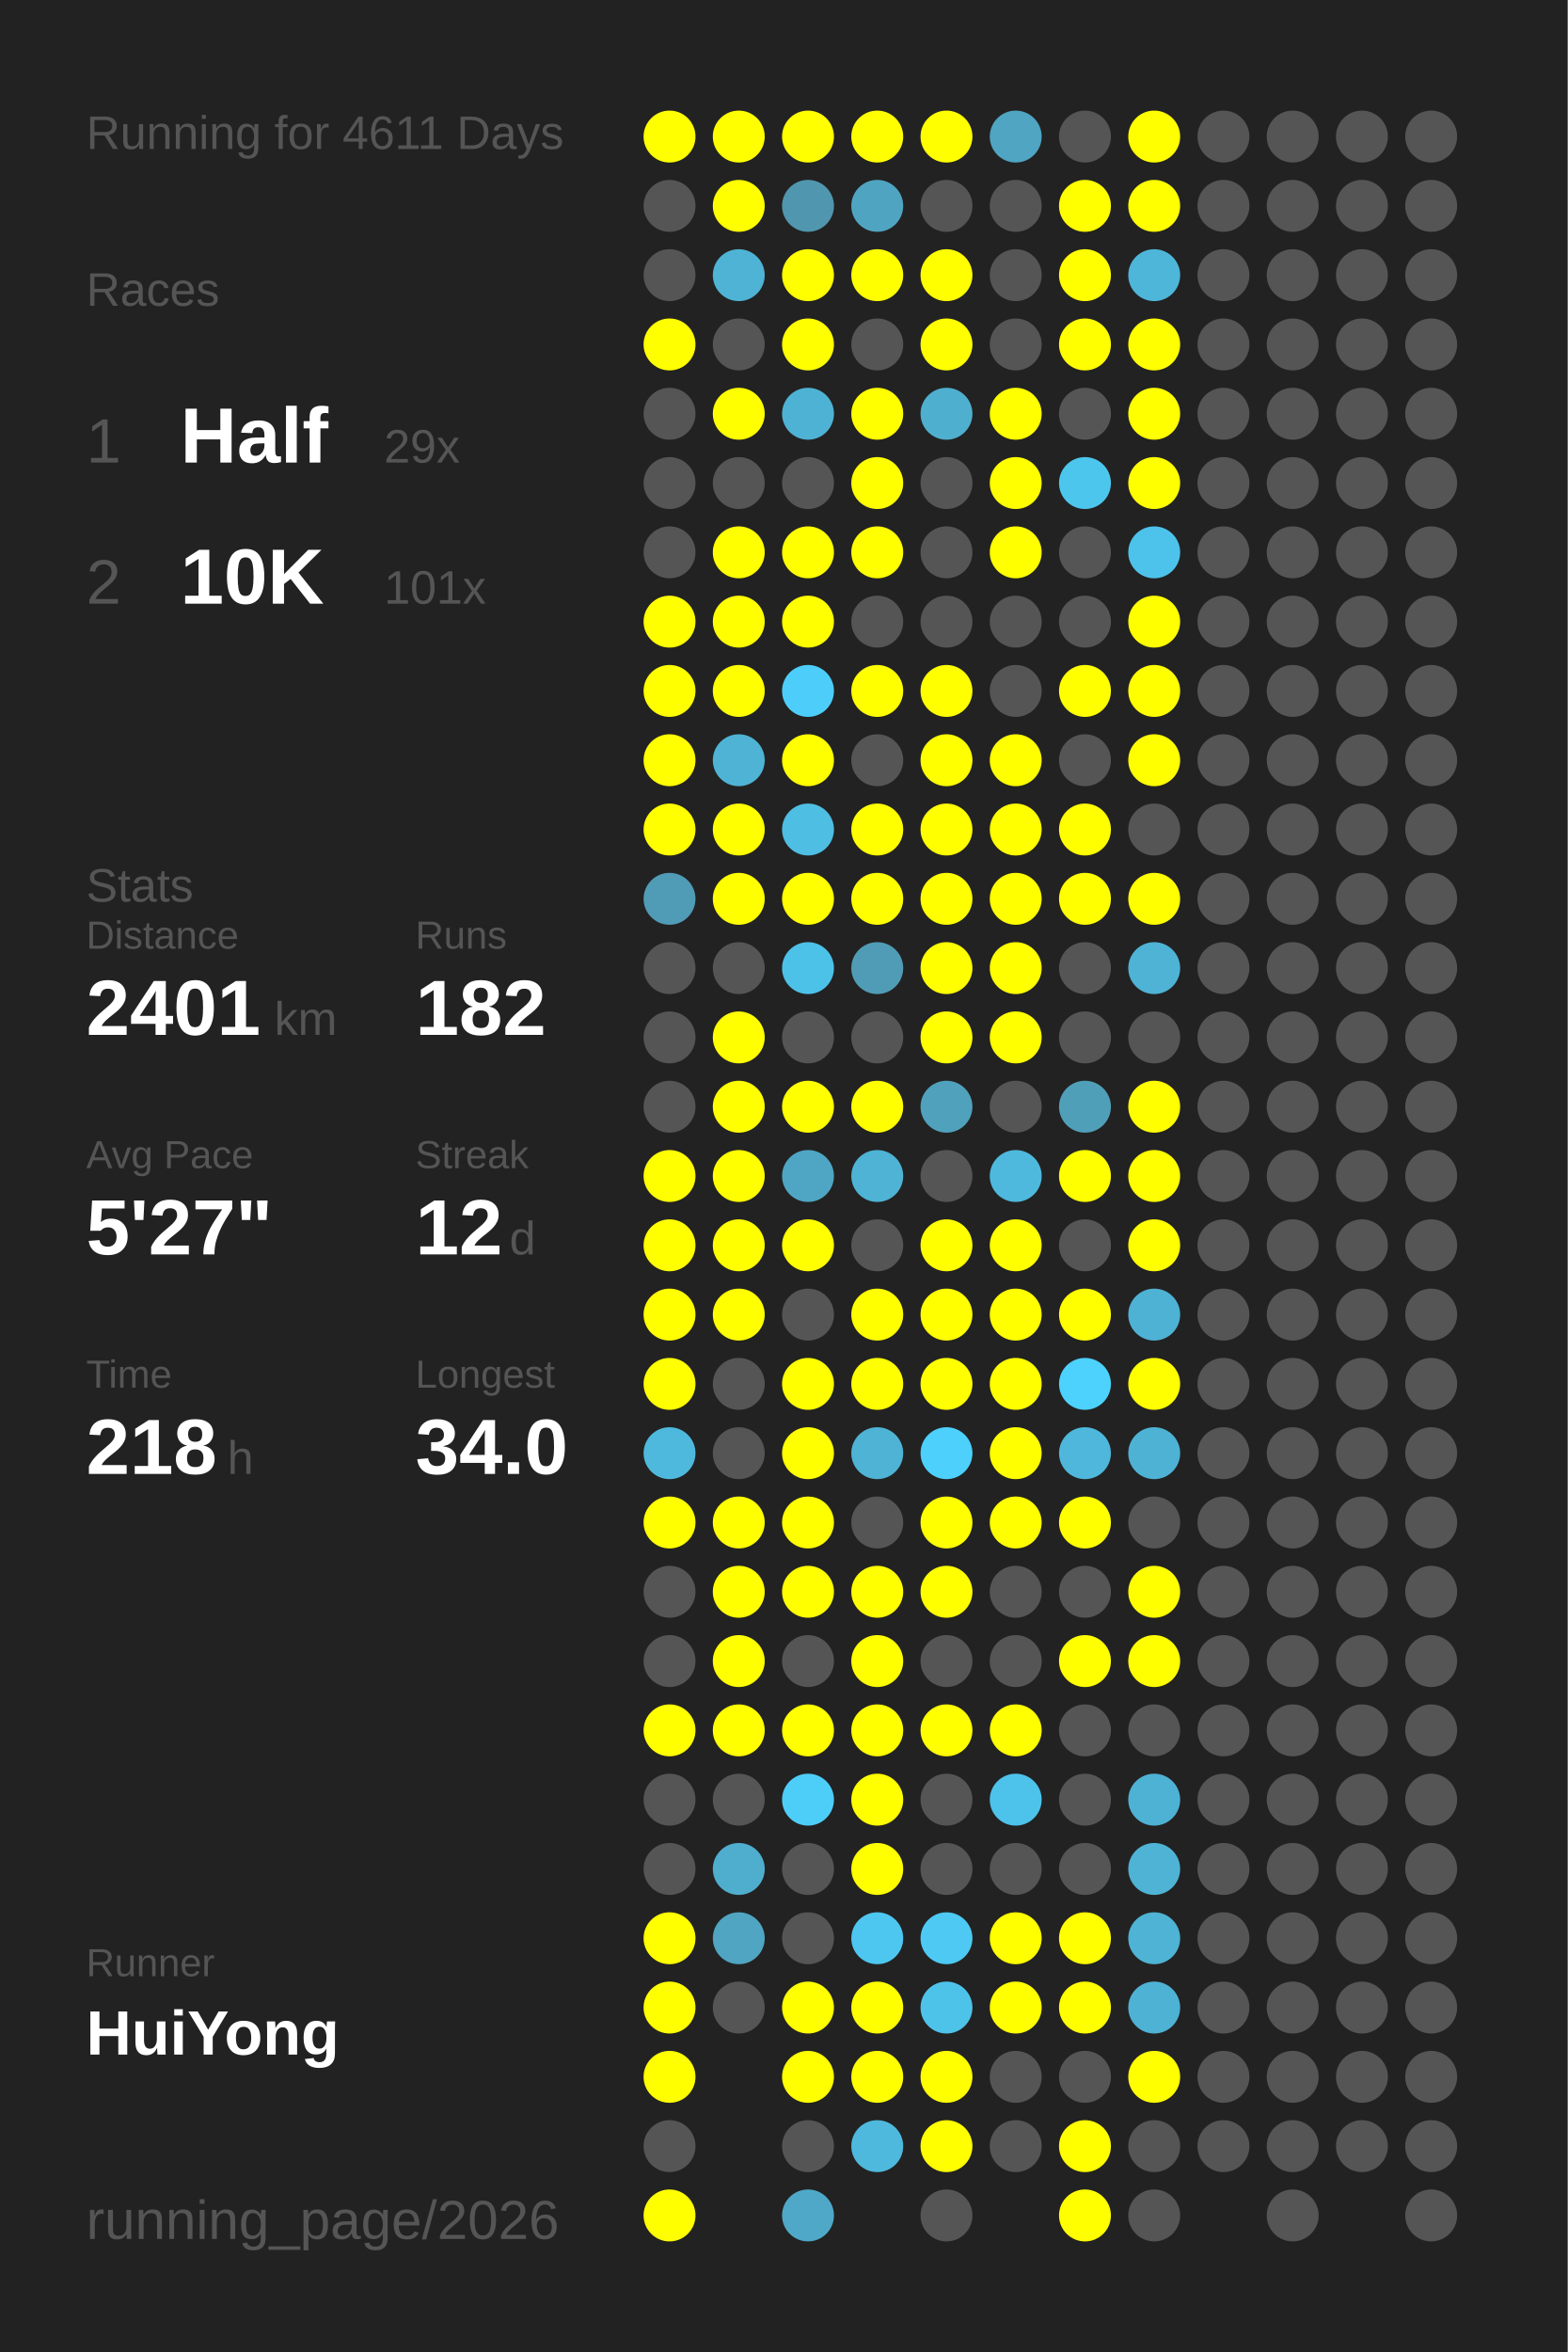
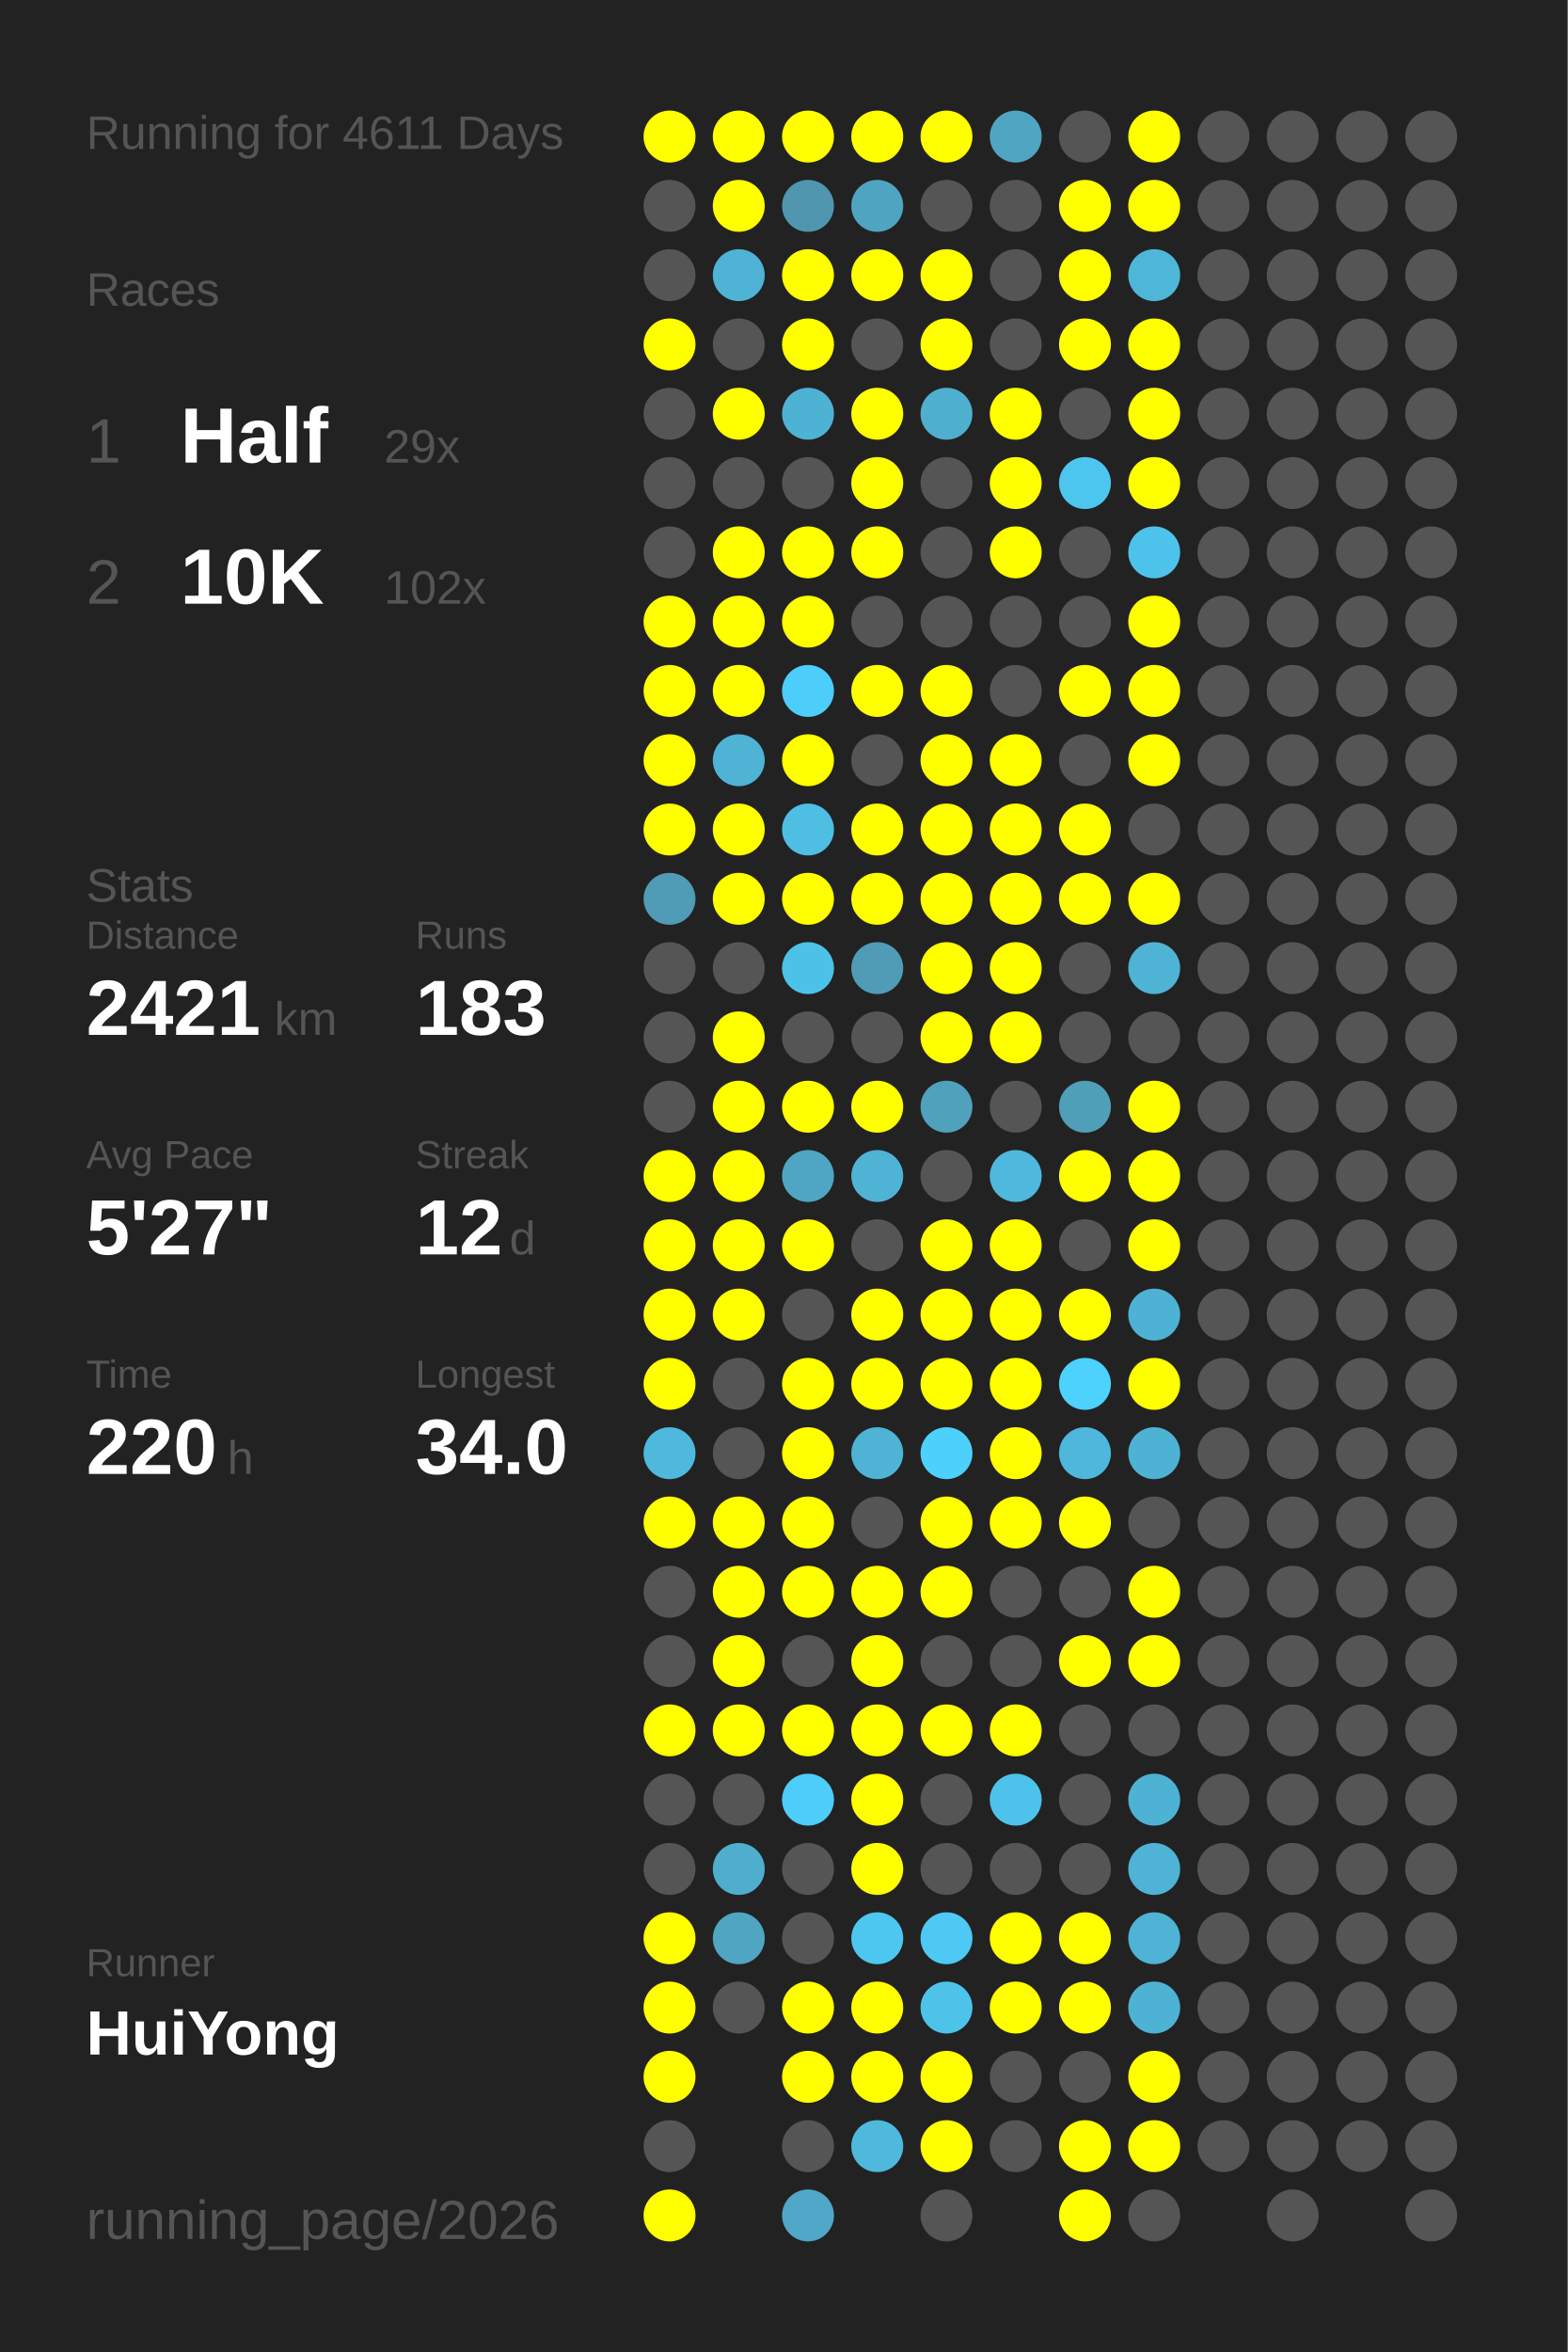
<svg xmlns="http://www.w3.org/2000/svg" baseProfile="full" height="300mm" version="1.1" viewBox="0,0,200,300" width="200mm">
  <defs />
  <rect fill="#222222" height="300" width="200" x="0" y="0" />
  <text fill="#555555" style="font-size:6px; font-family:Arial;" x="11" y="19">Running for 4611 Days</text>
  <text fill="#555555" style="font-size:6px; font-family:Arial;" x="11" y="39">Races</text>
  <text fill="#555555" style="font-size:8px; font-family:Arial;" x="11" y="59">1</text>
  <text fill="#FFFFFF" style="font-size:10px; font-family:Arial; font-weight:bold;" x="23" y="59">Half</text>
  <text fill="#555555" style="font-size:6px; font-family:Arial;" x="49" y="59">29x</text>
  <text fill="#555555" style="font-size:8px; font-family:Arial;" x="11" y="77">2</text>
  <text fill="#FFFFFF" style="font-size:10px; font-family:Arial; font-weight:bold;" x="23" y="77">10K</text>
-   <text fill="#555555" style="font-size:6px; font-family:Arial;" x="49" y="77">101x</text>
+   <text fill="#555555" style="font-size:6px; font-family:Arial;" x="49" y="77">102x</text>
  <text fill="#555555" style="font-size:6px; font-family:Arial;" x="11" y="115">Stats</text>
  <text fill="#555555" style="font-size:5px; font-family:Arial;" x="11" y="121">Distance</text>
-   <text fill="#FFFFFF" style="font-size:10px; font-family:Arial; font-weight:bold;" x="11" y="132">2401</text>
+   <text fill="#FFFFFF" style="font-size:10px; font-family:Arial; font-weight:bold;" x="11" y="132">2421</text>
  <text fill="#555555" style="font-size:6px; font-family:Arial;" x="35" y="132">km</text>
  <text fill="#555555" style="font-size:5px; font-family:Arial;" x="53" y="121">Runs</text>
-   <text fill="#FFFFFF" style="font-size:10px; font-family:Arial; font-weight:bold;" x="53" y="132">182</text>
+   <text fill="#FFFFFF" style="font-size:10px; font-family:Arial; font-weight:bold;" x="53" y="132">183</text>
  <text fill="#555555" style="font-size:5px; font-family:Arial;" x="11" y="149">Avg Pace</text>
  <text fill="#FFFFFF" style="font-size:10px; font-family:Arial; font-weight:bold;" x="11" y="160">5'27"</text>
  <text fill="#555555" style="font-size:5px; font-family:Arial;" x="53" y="149">Streak</text>
  <text fill="#FFFFFF" style="font-size:10px; font-family:Arial; font-weight:bold;" x="53" y="160">12</text>
  <text fill="#555555" style="font-size:6px; font-family:Arial;" x="65" y="160">d</text>
  <text fill="#555555" style="font-size:5px; font-family:Arial;" x="11" y="177">Time</text>
-   <text fill="#FFFFFF" style="font-size:10px; font-family:Arial; font-weight:bold;" x="11" y="188">218</text>
+   <text fill="#FFFFFF" style="font-size:10px; font-family:Arial; font-weight:bold;" x="11" y="188">220</text>
  <text fill="#555555" style="font-size:6px; font-family:Arial;" x="29" y="188">h</text>
  <text fill="#555555" style="font-size:5px; font-family:Arial;" x="53" y="177">Longest</text>
  <text fill="#FFFFFF" style="font-size:10px; font-family:Arial; font-weight:bold;" x="53" y="188">34.0</text>
  <text fill="#555555" style="font-size:5px; font-family:Arial;" x="11" y="252.065">Runner</text>
  <text fill="#FFFFFF" style="font-size:8px; font-family:Arial; font-weight:bold;" x="11" y="262.065">HuiYong</text>
  <text fill="#555555" style="font-size:7px; font-family:Arial;" x="11" y="285.581">running_page/2026</text>
  <circle cx="85.417" cy="17.419" fill="#FFFF00" r="3.312" />
  <circle cx="85.417" cy="26.258" fill="#555555" r="3.312" />
  <circle cx="85.417" cy="35.097" fill="#555555" r="3.312" />
  <circle cx="85.417" cy="43.935" fill="#FFFF00" r="3.312" />
  <circle cx="85.417" cy="52.774" fill="#555555" r="3.312" />
  <circle cx="85.417" cy="61.613" fill="#555555" r="3.312" />
  <circle cx="85.417" cy="70.452" fill="#555555" r="3.312" />
  <circle cx="85.417" cy="79.29" fill="#FFFF00" r="3.312" />
  <circle cx="85.417" cy="88.129" fill="#FFFF00" r="3.312" />
  <circle cx="85.417" cy="96.968" fill="#FFFF00" r="3.312" />
  <circle cx="85.417" cy="105.806" fill="#FFFF00" r="3.312" />
  <circle cx="85.417" cy="114.645" fill="#509bb5" r="3.312" />
  <circle cx="85.417" cy="123.484" fill="#555555" r="3.312" />
  <circle cx="85.417" cy="132.323" fill="#555555" r="3.312" />
  <circle cx="85.417" cy="141.161" fill="#555555" r="3.312" />
  <circle cx="85.417" cy="150" fill="#FFFF00" r="3.312" />
  <circle cx="85.417" cy="158.839" fill="#FFFF00" r="3.312" />
  <circle cx="85.417" cy="167.677" fill="#FFFF00" r="3.312" />
  <circle cx="85.417" cy="176.516" fill="#FFFF00" r="3.312" />
  <circle cx="85.417" cy="185.355" fill="#4eb9dd" r="3.312" />
  <circle cx="85.417" cy="194.194" fill="#FFFF00" r="3.312" />
  <circle cx="85.417" cy="203.032" fill="#555555" r="3.312" />
  <circle cx="85.417" cy="211.871" fill="#555555" r="3.312" />
  <circle cx="85.417" cy="220.71" fill="#FFFF00" r="3.312" />
  <circle cx="85.417" cy="229.548" fill="#555555" r="3.312" />
  <circle cx="85.417" cy="238.387" fill="#555555" r="3.312" />
  <circle cx="85.417" cy="247.226" fill="#FFFF00" r="3.312" />
  <circle cx="85.417" cy="256.065" fill="#FFFF00" r="3.312" />
  <circle cx="85.417" cy="264.903" fill="#FFFF00" r="3.312" />
  <circle cx="85.417" cy="273.742" fill="#555555" r="3.312" />
  <circle cx="85.417" cy="282.581" fill="#FFFF00" r="3.312" />
  <circle cx="94.25" cy="17.419" fill="#FFFF00" r="3.312" />
  <circle cx="94.25" cy="26.258" fill="#FFFF00" r="3.312" />
  <circle cx="94.25" cy="35.097" fill="#4eb3d4" r="3.312" />
  <circle cx="94.25" cy="43.935" fill="#555555" r="3.312" />
  <circle cx="94.25" cy="52.774" fill="#FFFF00" r="3.312" />
  <circle cx="94.25" cy="61.613" fill="#555555" r="3.312" />
  <circle cx="94.25" cy="70.452" fill="#FFFF00" r="3.312" />
  <circle cx="94.25" cy="79.29" fill="#FFFF00" r="3.312" />
  <circle cx="94.25" cy="88.129" fill="#FFFF00" r="3.312" />
  <circle cx="94.25" cy="96.968" fill="#4eb3d4" r="3.312" />
  <circle cx="94.25" cy="105.806" fill="#FFFF00" r="3.312" />
  <circle cx="94.25" cy="114.645" fill="#FFFF00" r="3.312" />
  <circle cx="94.25" cy="123.484" fill="#555555" r="3.312" />
  <circle cx="94.25" cy="132.323" fill="#FFFF00" r="3.312" />
  <circle cx="94.25" cy="141.161" fill="#FFFF00" r="3.312" />
  <circle cx="94.25" cy="150" fill="#FFFF00" r="3.312" />
  <circle cx="94.25" cy="158.839" fill="#FFFF00" r="3.312" />
  <circle cx="94.25" cy="167.677" fill="#FFFF00" r="3.312" />
  <circle cx="94.25" cy="176.516" fill="#555555" r="3.312" />
  <circle cx="94.25" cy="185.355" fill="#555555" r="3.312" />
  <circle cx="94.25" cy="194.194" fill="#FFFF00" r="3.312" />
  <circle cx="94.25" cy="203.032" fill="#FFFF00" r="3.312" />
  <circle cx="94.25" cy="211.871" fill="#FFFF00" r="3.312" />
  <circle cx="94.25" cy="220.71" fill="#FFFF00" r="3.312" />
  <circle cx="94.25" cy="229.548" fill="#555555" r="3.312" />
  <circle cx="94.25" cy="238.387" fill="#4faece" r="3.312" />
  <circle cx="94.25" cy="247.226" fill="#4fa5c2" r="3.312" />
  <circle cx="94.25" cy="256.065" fill="#555555" r="3.312" />
  <circle cx="103.083" cy="17.419" fill="#FFFF00" r="3.312" />
  <circle cx="103.083" cy="26.258" fill="#5096ae" r="3.312" />
  <circle cx="103.083" cy="35.097" fill="#FFFF00" r="3.312" />
  <circle cx="103.083" cy="43.935" fill="#FFFF00" r="3.312" />
  <circle cx="103.083" cy="52.774" fill="#4eb2d4" r="3.312" />
  <circle cx="103.083" cy="61.613" fill="#555555" r="3.312" />
  <circle cx="103.083" cy="70.452" fill="#FFFF00" r="3.312" />
  <circle cx="103.083" cy="79.29" fill="#FFFF00" r="3.312" />
  <circle cx="103.083" cy="88.129" fill="#4dcefa" r="3.312" />
  <circle cx="103.083" cy="96.968" fill="#FFFF00" r="3.312" />
  <circle cx="103.083" cy="105.806" fill="#4ebee3" r="3.312" />
  <circle cx="103.083" cy="114.645" fill="#FFFF00" r="3.312" />
  <circle cx="103.083" cy="123.484" fill="#4dc2e9" r="3.312" />
  <circle cx="103.083" cy="132.323" fill="#555555" r="3.312" />
  <circle cx="103.083" cy="141.161" fill="#FFFF00" r="3.312" />
  <circle cx="103.083" cy="150" fill="#4fa6c4" r="3.312" />
  <circle cx="103.083" cy="158.839" fill="#FFFF00" r="3.312" />
  <circle cx="103.083" cy="167.677" fill="#555555" r="3.312" />
  <circle cx="103.083" cy="176.516" fill="#FFFF00" r="3.312" />
  <circle cx="103.083" cy="185.355" fill="#FFFF00" r="3.312" />
  <circle cx="103.083" cy="194.194" fill="#FFFF00" r="3.312" />
  <circle cx="103.083" cy="203.032" fill="#FFFF00" r="3.312" />
  <circle cx="103.083" cy="211.871" fill="#555555" r="3.312" />
  <circle cx="103.083" cy="220.71" fill="#FFFF00" r="3.312" />
  <circle cx="103.083" cy="229.548" fill="#4dcef9" r="3.312" />
  <circle cx="103.083" cy="238.387" fill="#555555" r="3.312" />
  <circle cx="103.083" cy="247.226" fill="#555555" r="3.312" />
  <circle cx="103.083" cy="256.065" fill="#FFFF00" r="3.312" />
  <circle cx="103.083" cy="264.903" fill="#FFFF00" r="3.312" />
  <circle cx="103.083" cy="273.742" fill="#555555" r="3.312" />
  <circle cx="103.083" cy="282.581" fill="#4fa8c7" r="3.312" />
  <circle cx="111.917" cy="17.419" fill="#FFFF00" r="3.312" />
  <circle cx="111.917" cy="26.258" fill="#4fa5c1" r="3.312" />
  <circle cx="111.917" cy="35.097" fill="#FFFF00" r="3.312" />
  <circle cx="111.917" cy="43.935" fill="#555555" r="3.312" />
  <circle cx="111.917" cy="52.774" fill="#FFFF00" r="3.312" />
  <circle cx="111.917" cy="61.613" fill="#FFFF00" r="3.312" />
  <circle cx="111.917" cy="70.452" fill="#FFFF00" r="3.312" />
  <circle cx="111.917" cy="79.29" fill="#555555" r="3.312" />
  <circle cx="111.917" cy="88.129" fill="#FFFF00" r="3.312" />
  <circle cx="111.917" cy="96.968" fill="#555555" r="3.312" />
  <circle cx="111.917" cy="105.806" fill="#FFFF00" r="3.312" />
  <circle cx="111.917" cy="114.645" fill="#FFFF00" r="3.312" />
  <circle cx="111.917" cy="123.484" fill="#509cb6" r="3.312" />
  <circle cx="111.917" cy="132.323" fill="#555555" r="3.312" />
  <circle cx="111.917" cy="141.161" fill="#FFFF00" r="3.312" />
  <circle cx="111.917" cy="150" fill="#4eb3d4" r="3.312" />
  <circle cx="111.917" cy="158.839" fill="#555555" r="3.312" />
  <circle cx="111.917" cy="167.677" fill="#FFFF00" r="3.312" />
  <circle cx="111.917" cy="176.516" fill="#FFFF00" r="3.312" />
  <circle cx="111.917" cy="185.355" fill="#4eb3d5" r="3.312" />
  <circle cx="111.917" cy="194.194" fill="#555555" r="3.312" />
  <circle cx="111.917" cy="203.032" fill="#FFFF00" r="3.312" />
  <circle cx="111.917" cy="211.871" fill="#FFFF00" r="3.312" />
  <circle cx="111.917" cy="220.71" fill="#FFFF00" r="3.312" />
  <circle cx="111.917" cy="229.548" fill="#FFFF00" r="3.312" />
  <circle cx="111.917" cy="238.387" fill="#FFFF00" r="3.312" />
  <circle cx="111.917" cy="247.226" fill="#4dc7f0" r="3.312" />
  <circle cx="111.917" cy="256.065" fill="#FFFF00" r="3.312" />
  <circle cx="111.917" cy="264.903" fill="#FFFF00" r="3.312" />
  <circle cx="111.917" cy="273.742" fill="#4eb9dd" r="3.312" />
  <circle cx="120.75" cy="17.419" fill="#FFFF00" r="3.312" />
  <circle cx="120.75" cy="26.258" fill="#555555" r="3.312" />
  <circle cx="120.75" cy="35.097" fill="#FFFF00" r="3.312" />
  <circle cx="120.75" cy="43.935" fill="#FFFF00" r="3.312" />
  <circle cx="120.75" cy="52.774" fill="#4fafcf" r="3.312" />
  <circle cx="120.75" cy="61.613" fill="#555555" r="3.312" />
  <circle cx="120.75" cy="70.452" fill="#555555" r="3.312" />
  <circle cx="120.75" cy="79.29" fill="#555555" r="3.312" />
  <circle cx="120.75" cy="88.129" fill="#FFFF00" r="3.312" />
  <circle cx="120.75" cy="96.968" fill="#FFFF00" r="3.312" />
  <circle cx="120.75" cy="105.806" fill="#FFFF00" r="3.312" />
  <circle cx="120.75" cy="114.645" fill="#FFFF00" r="3.312" />
  <circle cx="120.75" cy="123.484" fill="#FFFF00" r="3.312" />
  <circle cx="120.75" cy="132.323" fill="#FFFF00" r="3.312" />
  <circle cx="120.75" cy="141.161" fill="#50a1bc" r="3.312" />
  <circle cx="120.75" cy="150" fill="#555555" r="3.312" />
  <circle cx="120.75" cy="158.839" fill="#FFFF00" r="3.312" />
  <circle cx="120.75" cy="167.677" fill="#FFFF00" r="3.312" />
  <circle cx="120.75" cy="176.516" fill="#FFFF00" r="3.312" />
  <circle cx="120.75" cy="185.355" fill="#4dd0fc" r="3.312" />
  <circle cx="120.75" cy="194.194" fill="#FFFF00" r="3.312" />
  <circle cx="120.75" cy="203.032" fill="#FFFF00" r="3.312" />
  <circle cx="120.75" cy="211.871" fill="#555555" r="3.312" />
  <circle cx="120.75" cy="220.71" fill="#FFFF00" r="3.312" />
  <circle cx="120.75" cy="229.548" fill="#555555" r="3.312" />
  <circle cx="120.75" cy="238.387" fill="#555555" r="3.312" />
  <circle cx="120.75" cy="247.226" fill="#4dc9f3" r="3.312" />
  <circle cx="120.75" cy="256.065" fill="#4dc3ea" r="3.312" />
  <circle cx="120.75" cy="264.903" fill="#FFFF00" r="3.312" />
  <circle cx="120.75" cy="273.742" fill="#FFFF00" r="3.312" />
  <circle cx="120.75" cy="282.581" fill="#555555" r="3.312" />
  <circle cx="129.583" cy="17.419" fill="#4fa5c2" r="3.312" />
  <circle cx="129.583" cy="26.258" fill="#555555" r="3.312" />
  <circle cx="129.583" cy="35.097" fill="#555555" r="3.312" />
  <circle cx="129.583" cy="43.935" fill="#555555" r="3.312" />
  <circle cx="129.583" cy="52.774" fill="#FFFF00" r="3.312" />
  <circle cx="129.583" cy="61.613" fill="#FFFF00" r="3.312" />
  <circle cx="129.583" cy="70.452" fill="#FFFF00" r="3.312" />
  <circle cx="129.583" cy="79.29" fill="#555555" r="3.312" />
  <circle cx="129.583" cy="88.129" fill="#555555" r="3.312" />
  <circle cx="129.583" cy="96.968" fill="#FFFF00" r="3.312" />
  <circle cx="129.583" cy="105.806" fill="#FFFF00" r="3.312" />
  <circle cx="129.583" cy="114.645" fill="#FFFF00" r="3.312" />
  <circle cx="129.583" cy="123.484" fill="#FFFF00" r="3.312" />
  <circle cx="129.583" cy="132.323" fill="#FFFF00" r="3.312" />
  <circle cx="129.583" cy="141.161" fill="#555555" r="3.312" />
  <circle cx="129.583" cy="150" fill="#4eb9dd" r="3.312" />
  <circle cx="129.583" cy="158.839" fill="#FFFF00" r="3.312" />
  <circle cx="129.583" cy="167.677" fill="#FFFF00" r="3.312" />
  <circle cx="129.583" cy="176.516" fill="#FFFF00" r="3.312" />
  <circle cx="129.583" cy="185.355" fill="#FFFF00" r="3.312" />
  <circle cx="129.583" cy="194.194" fill="#FFFF00" r="3.312" />
  <circle cx="129.583" cy="203.032" fill="#555555" r="3.312" />
  <circle cx="129.583" cy="211.871" fill="#555555" r="3.312" />
  <circle cx="129.583" cy="220.71" fill="#FFFF00" r="3.312" />
  <circle cx="129.583" cy="229.548" fill="#4dc3eb" r="3.312" />
  <circle cx="129.583" cy="238.387" fill="#555555" r="3.312" />
  <circle cx="129.583" cy="247.226" fill="#FFFF00" r="3.312" />
  <circle cx="129.583" cy="256.065" fill="#FFFF00" r="3.312" />
  <circle cx="129.583" cy="264.903" fill="#555555" r="3.312" />
  <circle cx="129.583" cy="273.742" fill="#555555" r="3.312" />
  <circle cx="138.417" cy="17.419" fill="#555555" r="3.312" />
  <circle cx="138.417" cy="26.258" fill="#FFFF00" r="3.312" />
  <circle cx="138.417" cy="35.097" fill="#FFFF00" r="3.312" />
  <circle cx="138.417" cy="43.935" fill="#FFFF00" r="3.312" />
  <circle cx="138.417" cy="52.774" fill="#555555" r="3.312" />
  <circle cx="138.417" cy="61.613" fill="#4dc6ee" r="3.312" />
  <circle cx="138.417" cy="70.452" fill="#555555" r="3.312" />
  <circle cx="138.417" cy="79.29" fill="#555555" r="3.312" />
  <circle cx="138.417" cy="88.129" fill="#FFFF00" r="3.312" />
  <circle cx="138.417" cy="96.968" fill="#555555" r="3.312" />
  <circle cx="138.417" cy="105.806" fill="#FFFF00" r="3.312" />
  <circle cx="138.417" cy="114.645" fill="#FFFF00" r="3.312" />
  <circle cx="138.417" cy="123.484" fill="#555555" r="3.312" />
  <circle cx="138.417" cy="132.323" fill="#555555" r="3.312" />
  <circle cx="138.417" cy="141.161" fill="#509fb9" r="3.312" />
  <circle cx="138.417" cy="150" fill="#FFFF00" r="3.312" />
  <circle cx="138.417" cy="158.839" fill="#555555" r="3.312" />
  <circle cx="138.417" cy="167.677" fill="#FFFF00" r="3.312" />
  <circle cx="138.417" cy="176.516" fill="#4dd1fd" r="3.312" />
  <circle cx="138.417" cy="185.355" fill="#4eb7db" r="3.312" />
  <circle cx="138.417" cy="194.194" fill="#FFFF00" r="3.312" />
  <circle cx="138.417" cy="203.032" fill="#555555" r="3.312" />
  <circle cx="138.417" cy="211.871" fill="#FFFF00" r="3.312" />
  <circle cx="138.417" cy="220.71" fill="#555555" r="3.312" />
  <circle cx="138.417" cy="229.548" fill="#555555" r="3.312" />
  <circle cx="138.417" cy="238.387" fill="#555555" r="3.312" />
  <circle cx="138.417" cy="247.226" fill="#FFFF00" r="3.312" />
  <circle cx="138.417" cy="256.065" fill="#FFFF00" r="3.312" />
  <circle cx="138.417" cy="264.903" fill="#555555" r="3.312" />
  <circle cx="138.417" cy="273.742" fill="#FFFF00" r="3.312" />
  <circle cx="138.417" cy="282.581" fill="#FFFF00" r="3.312" />
  <circle cx="147.25" cy="17.419" fill="#FFFF00" r="3.312" />
  <circle cx="147.25" cy="26.258" fill="#FFFF00" r="3.312" />
  <circle cx="147.25" cy="35.097" fill="#4eb6d9" r="3.312" />
  <circle cx="147.25" cy="43.935" fill="#FFFF00" r="3.312" />
  <circle cx="147.25" cy="52.774" fill="#FFFF00" r="3.312" />
  <circle cx="147.25" cy="61.613" fill="#FFFF00" r="3.312" />
  <circle cx="147.25" cy="70.452" fill="#4dc3eb" r="3.312" />
  <circle cx="147.25" cy="79.29" fill="#FFFF00" r="3.312" />
  <circle cx="147.25" cy="88.129" fill="#FFFF00" r="3.312" />
  <circle cx="147.25" cy="96.968" fill="#FFFF00" r="3.312" />
  <circle cx="147.25" cy="105.806" fill="#555555" r="3.312" />
  <circle cx="147.25" cy="114.645" fill="#FFFF00" r="3.312" />
  <circle cx="147.25" cy="123.484" fill="#4eb3d4" r="3.312" />
  <circle cx="147.25" cy="132.323" fill="#555555" r="3.312" />
  <circle cx="147.25" cy="141.161" fill="#FFFF00" r="3.312" />
  <circle cx="147.25" cy="150" fill="#FFFF00" r="3.312" />
  <circle cx="147.25" cy="158.839" fill="#FFFF00" r="3.312" />
  <circle cx="147.25" cy="167.677" fill="#4eb2d4" r="3.312" />
  <circle cx="147.25" cy="176.516" fill="#FFFF00" r="3.312" />
  <circle cx="147.25" cy="185.355" fill="#4eb2d4" r="3.312" />
  <circle cx="147.25" cy="194.194" fill="#555555" r="3.312" />
  <circle cx="147.25" cy="203.032" fill="#FFFF00" r="3.312" />
  <circle cx="147.25" cy="211.871" fill="#FFFF00" r="3.312" />
  <circle cx="147.25" cy="220.71" fill="#555555" r="3.312" />
  <circle cx="147.25" cy="229.548" fill="#4eb2d4" r="3.312" />
  <circle cx="147.25" cy="238.387" fill="#4eb3d4" r="3.312" />
  <circle cx="147.25" cy="247.226" fill="#4eb3d4" r="3.312" />
  <circle cx="147.25" cy="256.065" fill="#4eb2d4" r="3.312" />
  <circle cx="147.25" cy="264.903" fill="#FFFF00" r="3.312" />
-   <circle cx="147.25" cy="273.742" fill="#555555" r="3.312" />
+   <circle cx="147.25" cy="273.742" fill="#FFFF00" r="3.312" />
  <circle cx="147.25" cy="282.581" fill="#555555" r="3.312" />
  <circle cx="156.083" cy="17.419" fill="#555555" r="3.312" />
  <circle cx="156.083" cy="26.258" fill="#555555" r="3.312" />
  <circle cx="156.083" cy="35.097" fill="#555555" r="3.312" />
  <circle cx="156.083" cy="43.935" fill="#555555" r="3.312" />
  <circle cx="156.083" cy="52.774" fill="#555555" r="3.312" />
  <circle cx="156.083" cy="61.613" fill="#555555" r="3.312" />
  <circle cx="156.083" cy="70.452" fill="#555555" r="3.312" />
  <circle cx="156.083" cy="79.29" fill="#555555" r="3.312" />
  <circle cx="156.083" cy="88.129" fill="#555555" r="3.312" />
  <circle cx="156.083" cy="96.968" fill="#555555" r="3.312" />
  <circle cx="156.083" cy="105.806" fill="#555555" r="3.312" />
  <circle cx="156.083" cy="114.645" fill="#555555" r="3.312" />
  <circle cx="156.083" cy="123.484" fill="#555555" r="3.312" />
  <circle cx="156.083" cy="132.323" fill="#555555" r="3.312" />
  <circle cx="156.083" cy="141.161" fill="#555555" r="3.312" />
  <circle cx="156.083" cy="150" fill="#555555" r="3.312" />
  <circle cx="156.083" cy="158.839" fill="#555555" r="3.312" />
  <circle cx="156.083" cy="167.677" fill="#555555" r="3.312" />
  <circle cx="156.083" cy="176.516" fill="#555555" r="3.312" />
  <circle cx="156.083" cy="185.355" fill="#555555" r="3.312" />
  <circle cx="156.083" cy="194.194" fill="#555555" r="3.312" />
  <circle cx="156.083" cy="203.032" fill="#555555" r="3.312" />
  <circle cx="156.083" cy="211.871" fill="#555555" r="3.312" />
  <circle cx="156.083" cy="220.71" fill="#555555" r="3.312" />
  <circle cx="156.083" cy="229.548" fill="#555555" r="3.312" />
  <circle cx="156.083" cy="238.387" fill="#555555" r="3.312" />
  <circle cx="156.083" cy="247.226" fill="#555555" r="3.312" />
  <circle cx="156.083" cy="256.065" fill="#555555" r="3.312" />
  <circle cx="156.083" cy="264.903" fill="#555555" r="3.312" />
  <circle cx="156.083" cy="273.742" fill="#555555" r="3.312" />
  <circle cx="164.917" cy="17.419" fill="#555555" r="3.312" />
  <circle cx="164.917" cy="26.258" fill="#555555" r="3.312" />
  <circle cx="164.917" cy="35.097" fill="#555555" r="3.312" />
  <circle cx="164.917" cy="43.935" fill="#555555" r="3.312" />
  <circle cx="164.917" cy="52.774" fill="#555555" r="3.312" />
  <circle cx="164.917" cy="61.613" fill="#555555" r="3.312" />
  <circle cx="164.917" cy="70.452" fill="#555555" r="3.312" />
  <circle cx="164.917" cy="79.29" fill="#555555" r="3.312" />
  <circle cx="164.917" cy="88.129" fill="#555555" r="3.312" />
  <circle cx="164.917" cy="96.968" fill="#555555" r="3.312" />
  <circle cx="164.917" cy="105.806" fill="#555555" r="3.312" />
  <circle cx="164.917" cy="114.645" fill="#555555" r="3.312" />
  <circle cx="164.917" cy="123.484" fill="#555555" r="3.312" />
  <circle cx="164.917" cy="132.323" fill="#555555" r="3.312" />
  <circle cx="164.917" cy="141.161" fill="#555555" r="3.312" />
  <circle cx="164.917" cy="150" fill="#555555" r="3.312" />
  <circle cx="164.917" cy="158.839" fill="#555555" r="3.312" />
  <circle cx="164.917" cy="167.677" fill="#555555" r="3.312" />
  <circle cx="164.917" cy="176.516" fill="#555555" r="3.312" />
  <circle cx="164.917" cy="185.355" fill="#555555" r="3.312" />
  <circle cx="164.917" cy="194.194" fill="#555555" r="3.312" />
  <circle cx="164.917" cy="203.032" fill="#555555" r="3.312" />
  <circle cx="164.917" cy="211.871" fill="#555555" r="3.312" />
  <circle cx="164.917" cy="220.71" fill="#555555" r="3.312" />
  <circle cx="164.917" cy="229.548" fill="#555555" r="3.312" />
  <circle cx="164.917" cy="238.387" fill="#555555" r="3.312" />
  <circle cx="164.917" cy="247.226" fill="#555555" r="3.312" />
  <circle cx="164.917" cy="256.065" fill="#555555" r="3.312" />
  <circle cx="164.917" cy="264.903" fill="#555555" r="3.312" />
  <circle cx="164.917" cy="273.742" fill="#555555" r="3.312" />
  <circle cx="164.917" cy="282.581" fill="#555555" r="3.312" />
  <circle cx="173.75" cy="17.419" fill="#555555" r="3.312" />
  <circle cx="173.75" cy="26.258" fill="#555555" r="3.312" />
  <circle cx="173.75" cy="35.097" fill="#555555" r="3.312" />
  <circle cx="173.75" cy="43.935" fill="#555555" r="3.312" />
  <circle cx="173.75" cy="52.774" fill="#555555" r="3.312" />
  <circle cx="173.75" cy="61.613" fill="#555555" r="3.312" />
  <circle cx="173.75" cy="70.452" fill="#555555" r="3.312" />
  <circle cx="173.75" cy="79.29" fill="#555555" r="3.312" />
  <circle cx="173.75" cy="88.129" fill="#555555" r="3.312" />
  <circle cx="173.75" cy="96.968" fill="#555555" r="3.312" />
  <circle cx="173.75" cy="105.806" fill="#555555" r="3.312" />
  <circle cx="173.75" cy="114.645" fill="#555555" r="3.312" />
  <circle cx="173.75" cy="123.484" fill="#555555" r="3.312" />
  <circle cx="173.75" cy="132.323" fill="#555555" r="3.312" />
  <circle cx="173.75" cy="141.161" fill="#555555" r="3.312" />
  <circle cx="173.75" cy="150" fill="#555555" r="3.312" />
  <circle cx="173.75" cy="158.839" fill="#555555" r="3.312" />
  <circle cx="173.75" cy="167.677" fill="#555555" r="3.312" />
  <circle cx="173.75" cy="176.516" fill="#555555" r="3.312" />
  <circle cx="173.75" cy="185.355" fill="#555555" r="3.312" />
  <circle cx="173.75" cy="194.194" fill="#555555" r="3.312" />
  <circle cx="173.75" cy="203.032" fill="#555555" r="3.312" />
  <circle cx="173.75" cy="211.871" fill="#555555" r="3.312" />
  <circle cx="173.75" cy="220.71" fill="#555555" r="3.312" />
  <circle cx="173.75" cy="229.548" fill="#555555" r="3.312" />
  <circle cx="173.75" cy="238.387" fill="#555555" r="3.312" />
  <circle cx="173.75" cy="247.226" fill="#555555" r="3.312" />
  <circle cx="173.75" cy="256.065" fill="#555555" r="3.312" />
  <circle cx="173.75" cy="264.903" fill="#555555" r="3.312" />
  <circle cx="173.75" cy="273.742" fill="#555555" r="3.312" />
  <circle cx="182.583" cy="17.419" fill="#555555" r="3.312" />
  <circle cx="182.583" cy="26.258" fill="#555555" r="3.312" />
  <circle cx="182.583" cy="35.097" fill="#555555" r="3.312" />
  <circle cx="182.583" cy="43.935" fill="#555555" r="3.312" />
  <circle cx="182.583" cy="52.774" fill="#555555" r="3.312" />
  <circle cx="182.583" cy="61.613" fill="#555555" r="3.312" />
  <circle cx="182.583" cy="70.452" fill="#555555" r="3.312" />
  <circle cx="182.583" cy="79.29" fill="#555555" r="3.312" />
  <circle cx="182.583" cy="88.129" fill="#555555" r="3.312" />
  <circle cx="182.583" cy="96.968" fill="#555555" r="3.312" />
  <circle cx="182.583" cy="105.806" fill="#555555" r="3.312" />
  <circle cx="182.583" cy="114.645" fill="#555555" r="3.312" />
  <circle cx="182.583" cy="123.484" fill="#555555" r="3.312" />
  <circle cx="182.583" cy="132.323" fill="#555555" r="3.312" />
  <circle cx="182.583" cy="141.161" fill="#555555" r="3.312" />
  <circle cx="182.583" cy="150" fill="#555555" r="3.312" />
  <circle cx="182.583" cy="158.839" fill="#555555" r="3.312" />
  <circle cx="182.583" cy="167.677" fill="#555555" r="3.312" />
  <circle cx="182.583" cy="176.516" fill="#555555" r="3.312" />
  <circle cx="182.583" cy="185.355" fill="#555555" r="3.312" />
  <circle cx="182.583" cy="194.194" fill="#555555" r="3.312" />
  <circle cx="182.583" cy="203.032" fill="#555555" r="3.312" />
  <circle cx="182.583" cy="211.871" fill="#555555" r="3.312" />
  <circle cx="182.583" cy="220.71" fill="#555555" r="3.312" />
  <circle cx="182.583" cy="229.548" fill="#555555" r="3.312" />
  <circle cx="182.583" cy="238.387" fill="#555555" r="3.312" />
  <circle cx="182.583" cy="247.226" fill="#555555" r="3.312" />
  <circle cx="182.583" cy="256.065" fill="#555555" r="3.312" />
  <circle cx="182.583" cy="264.903" fill="#555555" r="3.312" />
  <circle cx="182.583" cy="273.742" fill="#555555" r="3.312" />
  <circle cx="182.583" cy="282.581" fill="#555555" r="3.312" />
</svg>
